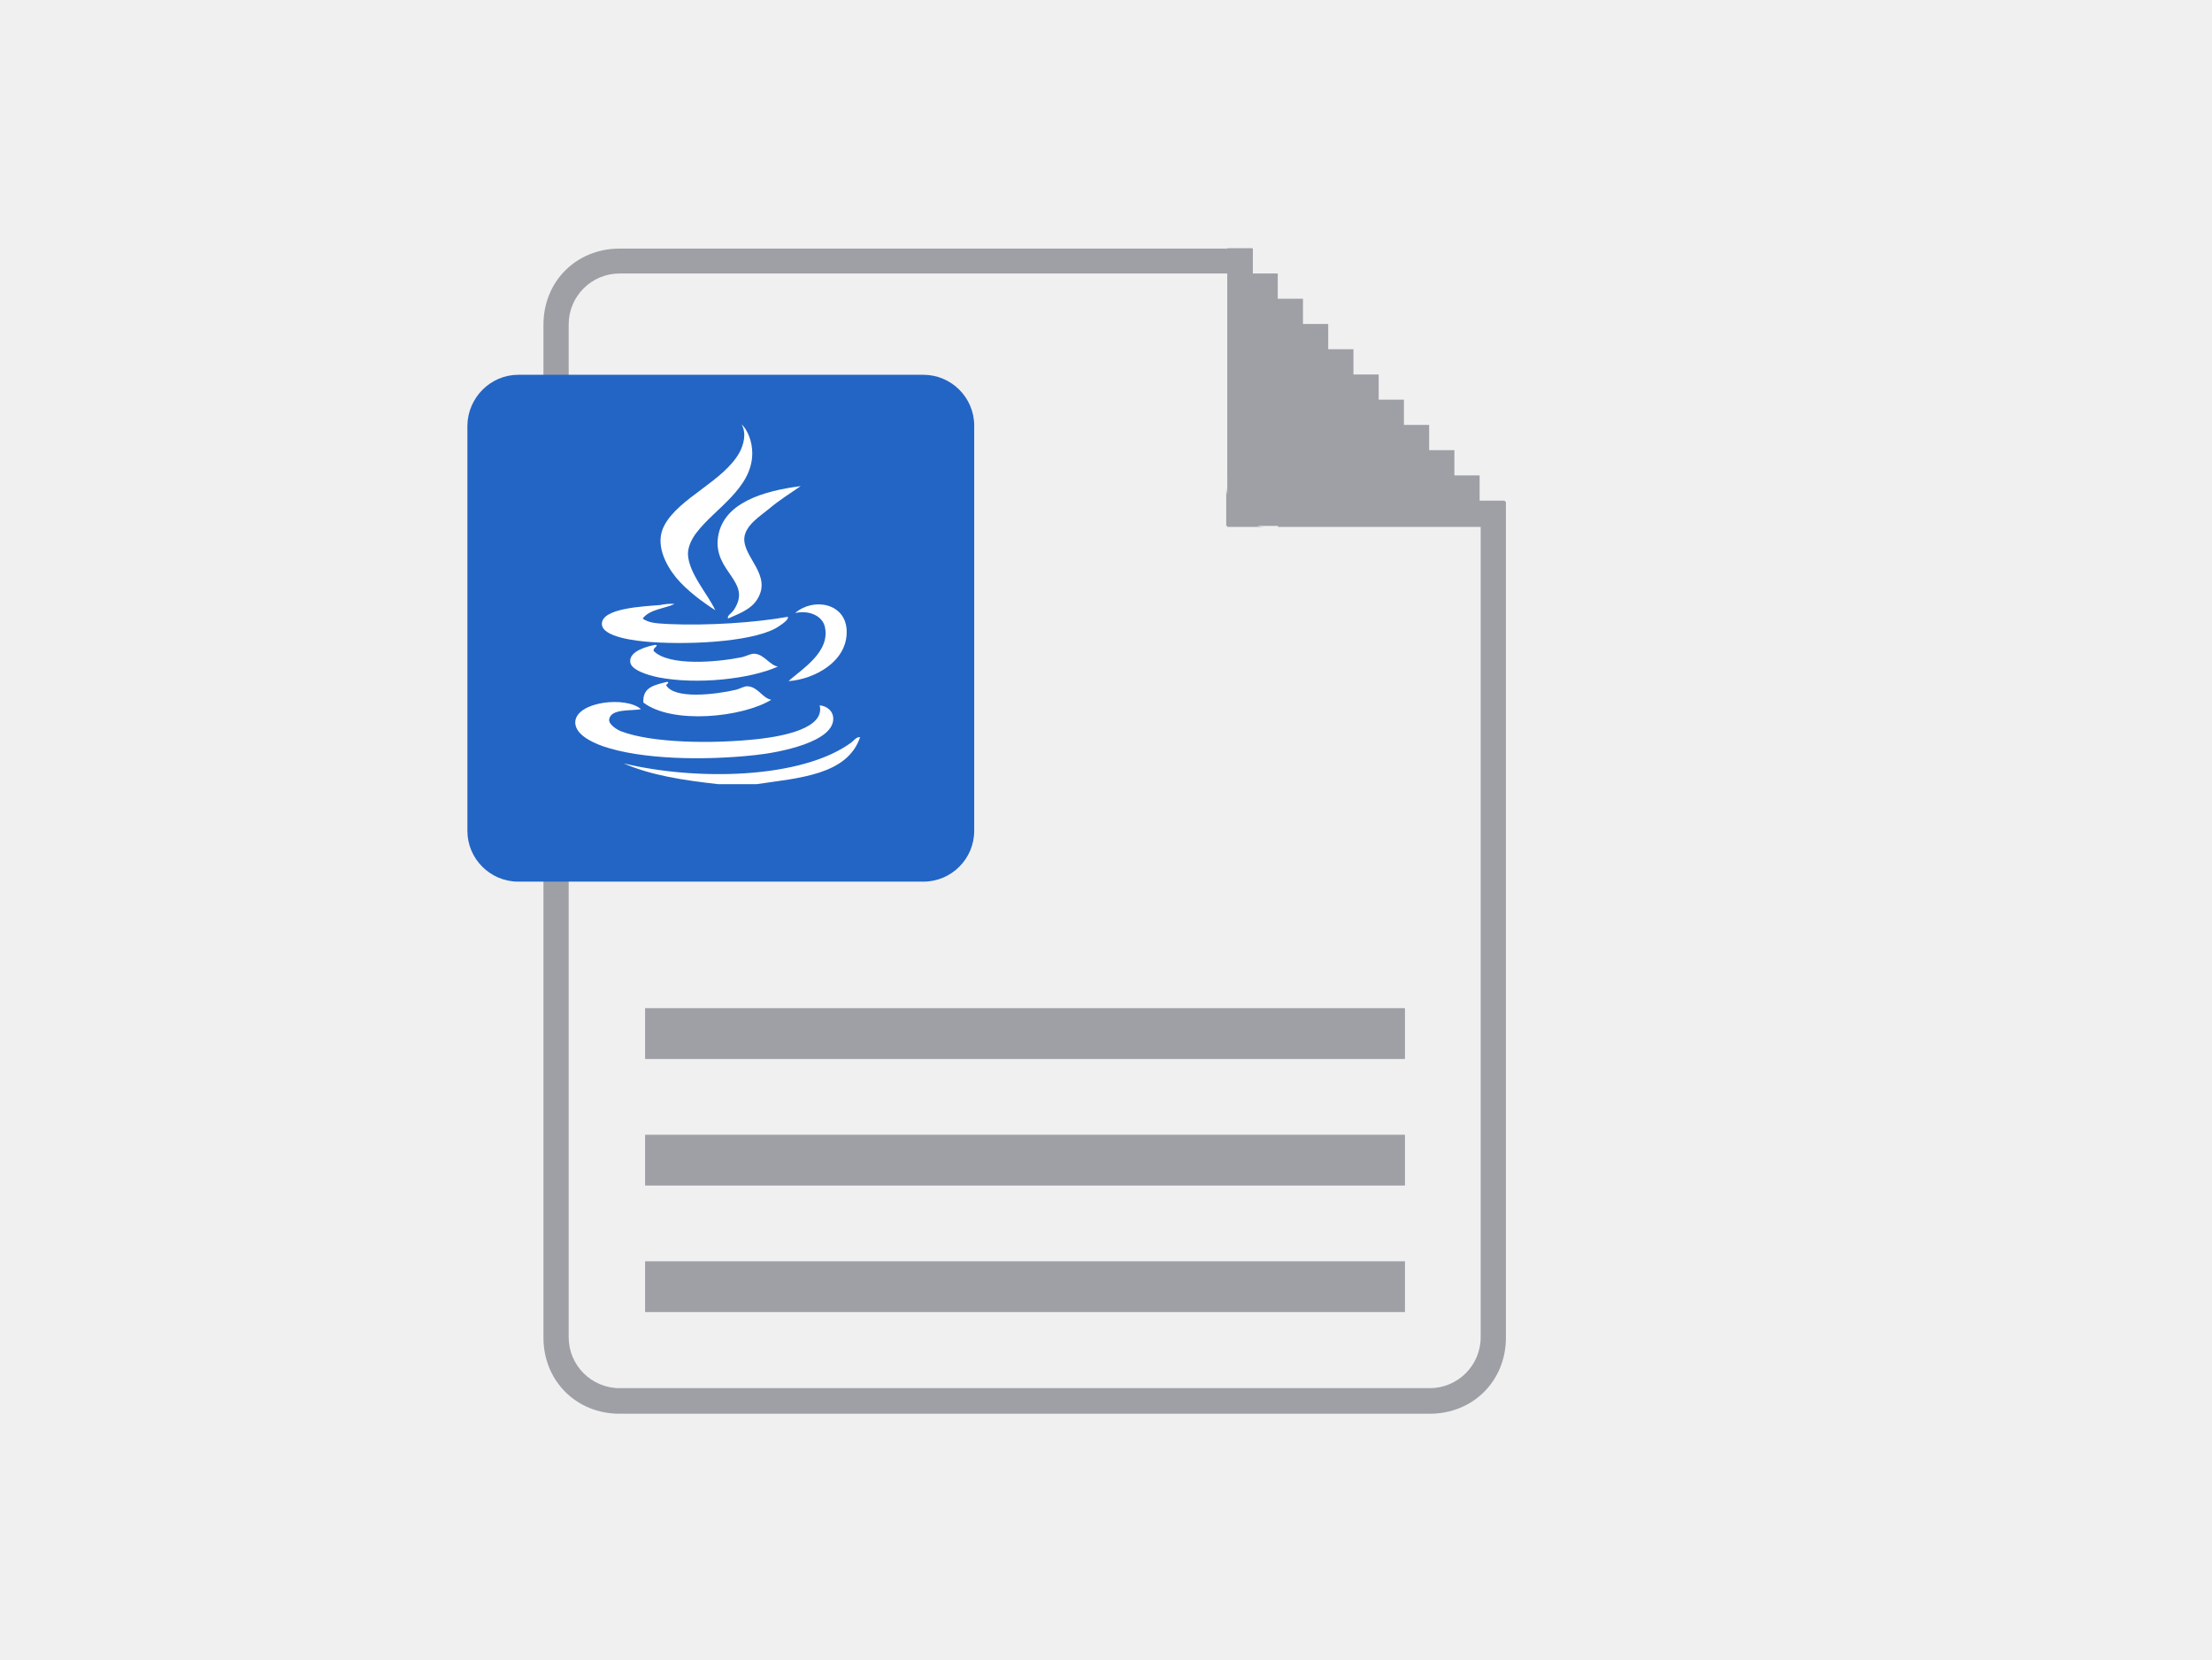
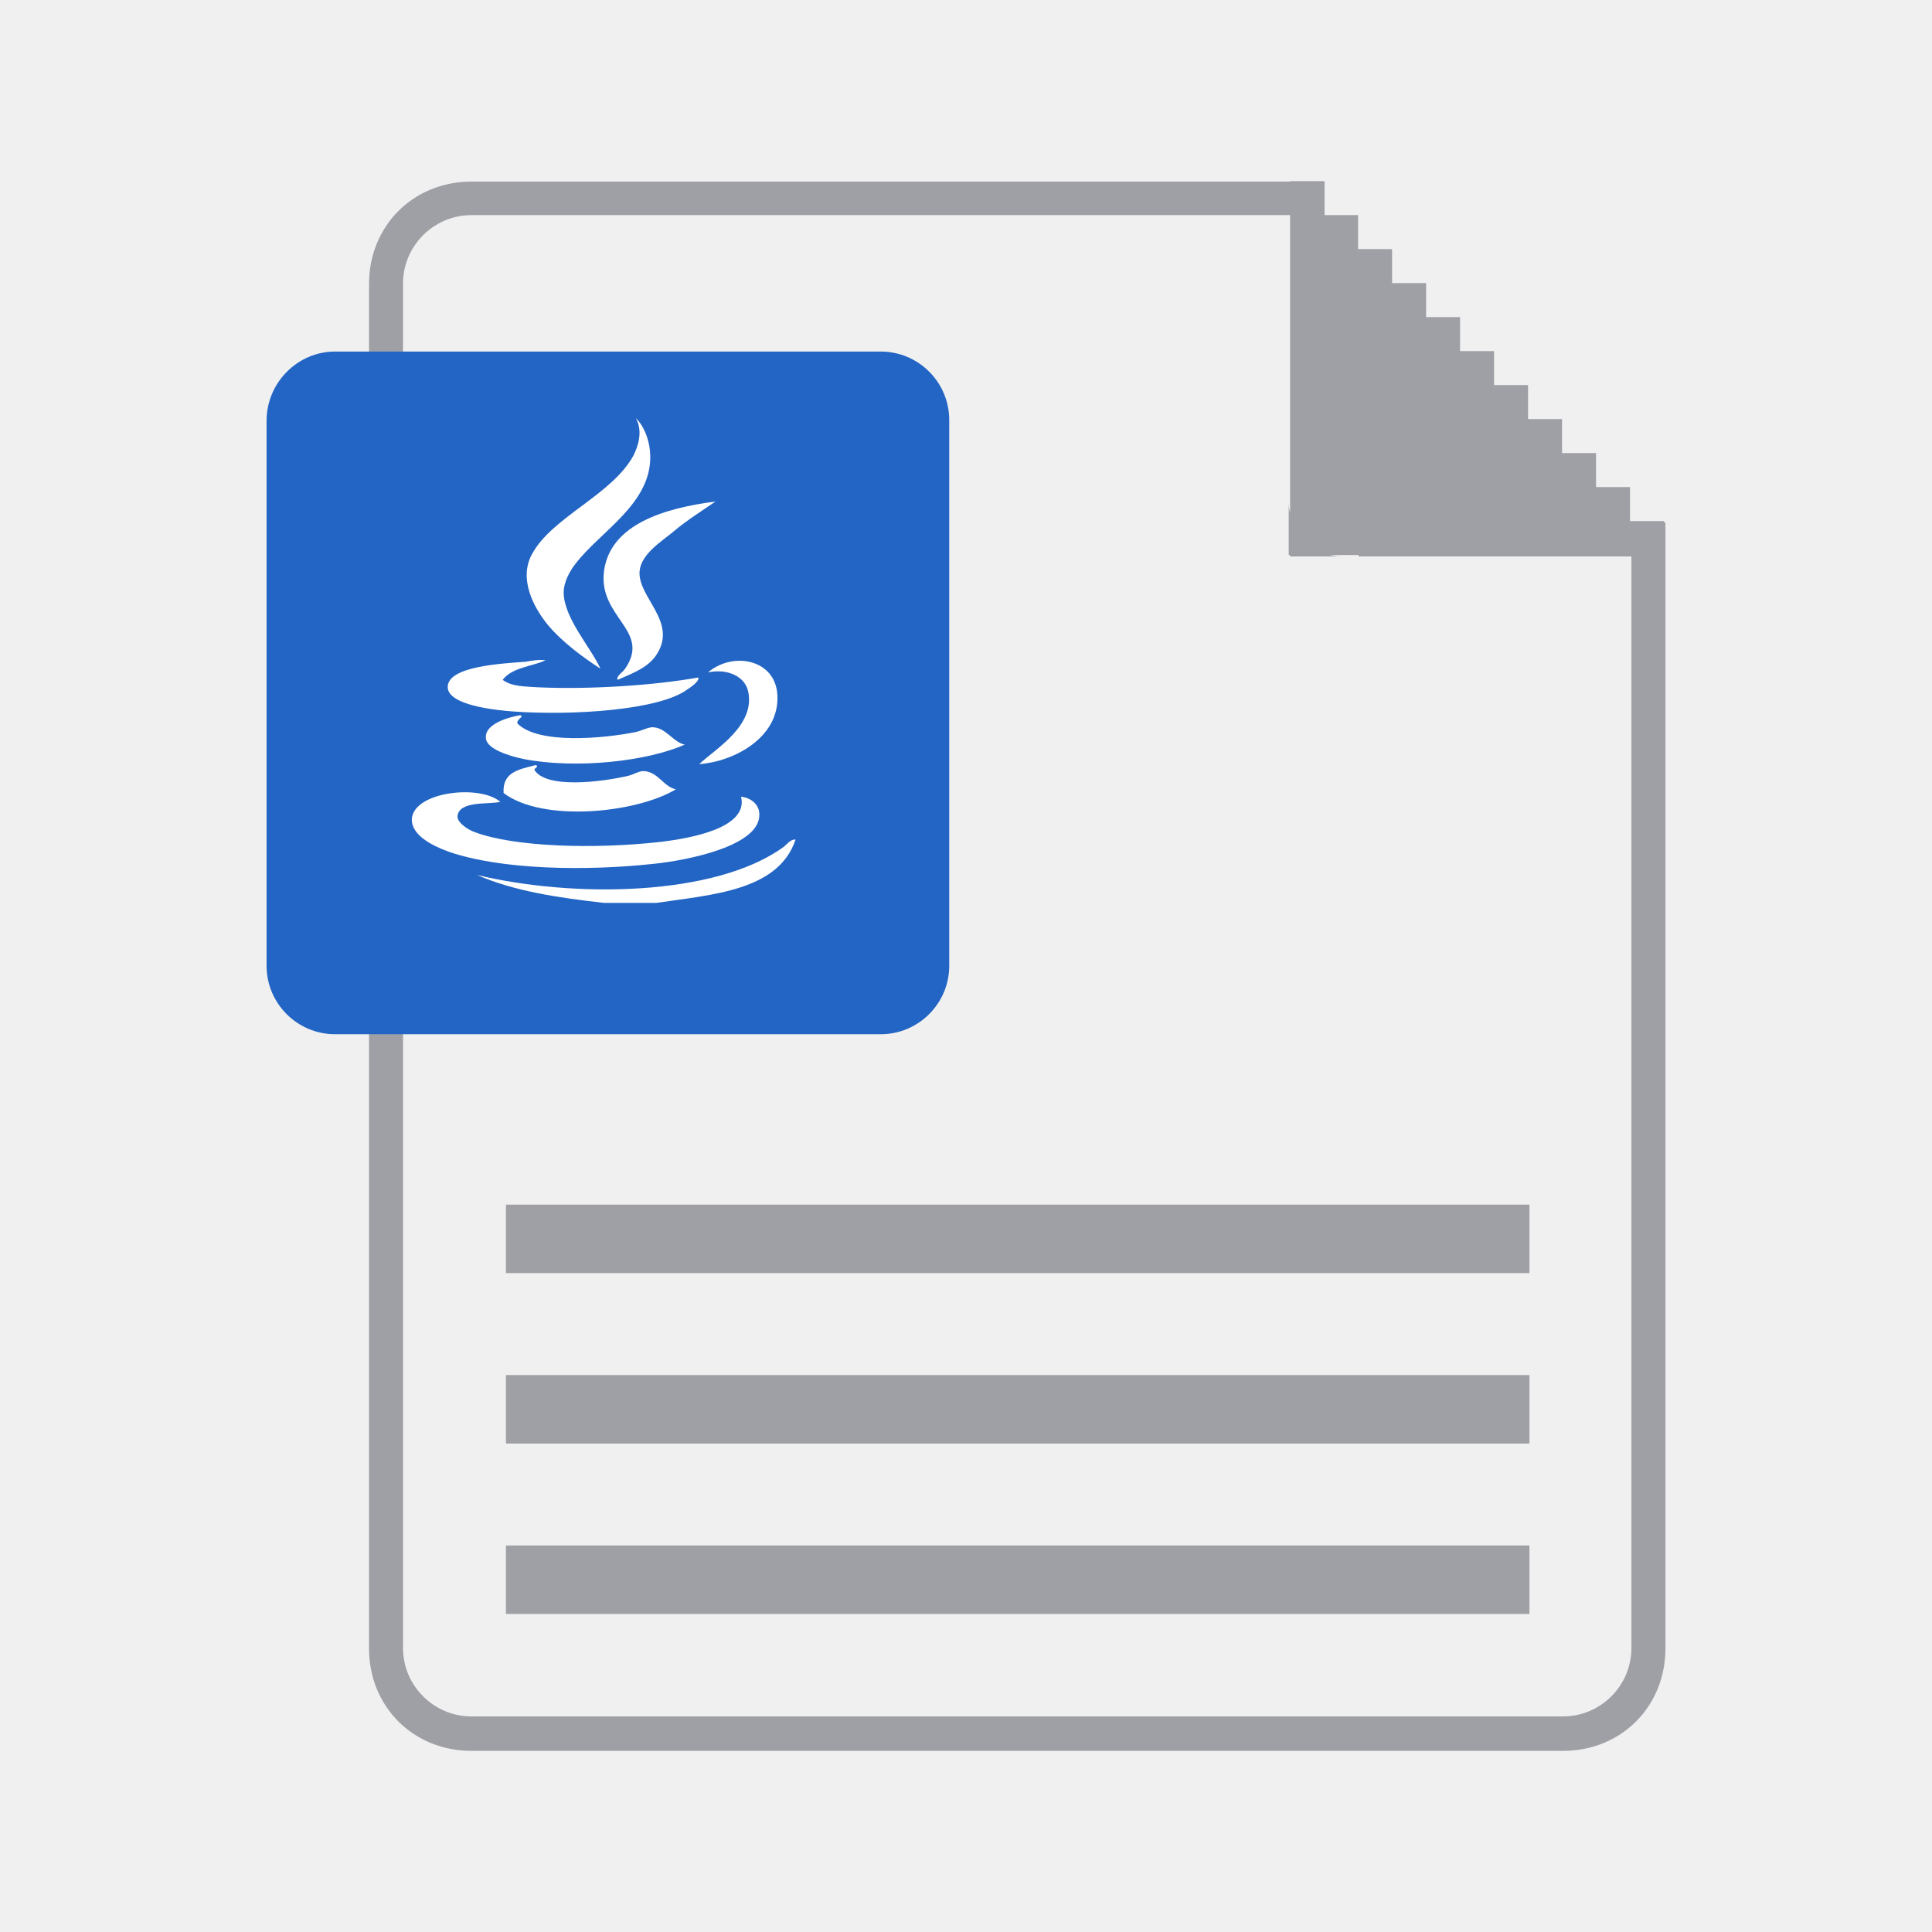
- <svg xmlns="http://www.w3.org/2000/svg" class="icon" width="200px" height="150.04px" viewBox="0 0 1365 1024" version="1.1">
-   <path d="M804.267 309.547h125.013v515.84c0 26.667-20.267 46.933-46.933 46.933H382.293c-26.667 0-46.933-20.267-46.933-46.933v-625.067c0-26.667 20.267-46.933 46.933-46.933h390.827v125.013H804.267v31.147z m-46.72-15.787V168.747H382.293c-17.28 0-31.36 14.08-31.36 31.36v625.067c0 17.28 14.08 31.36 31.36 31.36h500.053c17.28 0 31.36-14.08 31.36-31.36V325.12h-125.013v-31.36h-31.147z m0 0" fill="#9FA0A6" />
-   <path d="M780.8 325.12h-23.467V153.173h15.573v15.573h15.573v15.573h15.573v15.573h15.573v15.573h15.573v15.573h15.573v15.573h15.573v15.573h15.573v15.573h15.573v15.573h15.573v15.573h15.573v15.573h-171.947v-23.467c0.853 13.227 11.733 24.107 24.107 24.107z m0 0M398.08 778.24h468.907v31.36H398.08v-31.36z m0-78.08h468.907v31.36H398.08v-31.36z m0-78.08h468.907v31.36H398.08v-31.36z m0 0" fill="#9FA0A6" />
-   <path d="M319.787 231.253h250.027c17.28 0 31.36 14.08 31.36 31.36v250.027c0 17.28-14.08 31.36-31.36 31.36H319.787c-17.28 0-31.36-14.08-31.36-31.36V262.613c0.213-17.28 14.293-31.36 31.36-31.36z m0 0" fill="#2365C4" />
-   <path d="M494.08 299.947c-6.4 4.48-12.8 8.32-19.627 14.08-5.12 4.267-14.507 10.027-15.147 17.92-0.853 11.947 17.493 23.04 7.893 37.973-3.627 5.76-10.027 8.32-17.92 11.733-0.853-1.707 2.133-3.2 3.413-5.12 12.16-17.707-12.8-23.467-9.6-45.227 3.2-21.12 27.947-28.373 50.987-31.36z m0 0" fill="#FFFFFF" />
-   <path d="M416.213 372.693c-5.76 2.773-15.36 3.2-19.627 8.96 4.267 3.2 10.453 2.987 16.213 3.413 23.68 1.067 53.12-0.853 73.387-4.48 0.64 1.493-2.773 4.053-5.12 5.547-12.8 9.387-52.267 11.947-79.36 10.027-9.173-0.64-30.08-2.987-30.293-11.093-0.213-9.813 25.387-10.88 35.84-11.733 2.133-0.427 5.973-1.067 8.96-0.64z m0 0M404.48 397.867c2.56 0.427-1.92 1.92-1.067 3.84 9.6 9.6 39.467 6.827 54.187 3.84 2.987-0.64 6.187-2.56 8.32-2.133 5.547 0.427 9.173 7.04 14.08 7.893-17.067 7.68-49.92 11.307-73.813 6.613-6.187-1.28-17.067-4.48-17.28-9.6-0.64-6.613 10.667-9.6 15.573-10.453z m0 0" fill="#FFFFFF" />
-   <path d="M411.733 420.693c1.707 0.64-0.64 1.493-0.64 2.133 5.12 8.747 30.293 5.76 43.093 2.773 2.56-0.64 5.12-2.347 7.253-2.133 6.4 0.427 8.96 7.253 14.507 8.32-17.92 10.88-61.013 15.36-78.933 1.707-0.64-9.813 7.467-10.88 14.72-12.8z m0 0" fill="#FFFFFF" />
-   <path d="M395.52 437.547c-5.333 1.28-18.987-0.64-19.627 6.613-0.213 2.773 4.693 6.187 7.893 7.253 18.133 6.827 54.827 7.893 85.12 4.48 14.08-1.707 40.32-6.4 36.907-20.693 4.267 0.427 7.893 3.2 8.32 7.253 1.707 15.36-33.707 21.973-48.213 23.467-31.147 3.413-70.187 2.773-94.08-5.547-7.68-2.773-17.28-7.68-16.853-15.147 1.067-12.373 31.147-15.787 40.533-7.68z m0 0" fill="#FFFFFF" />
-   <path d="M443.093 483.84c-20.907-2.347-41.173-5.333-58.24-12.8 44.373 10.667 109.227 9.813 140.373-12.8 1.707-1.28 3.2-3.627 5.547-3.413-7.893 23.467-37.973 25.173-63.787 29.013h-23.893z m0 0" fill="#FFFFFF" />
-   <path d="M457.6 261.76c3.84 3.627 6.613 10.667 6.613 17.92 0 21.547-23.04 34.133-34.133 48.64-2.56 3.2-5.547 8.32-5.547 13.44 0.213 11.733 12.373 24.96 16.853 34.773-7.893-5.12-17.28-11.947-24.107-20.053-6.613-8.107-13.44-21.12-7.253-32.427 9.173-17.067 36.693-27.093 46.507-45.227 2.347-4.693 4.267-11.307 1.067-17.067z m0 0M490.667 378.24c11.52-9.813 31.147-5.973 31.787 10.667 0.853 19.413-20.267 30.293-35.84 31.36 7.253-6.827 26.027-17.707 22.4-33.493-1.493-6.613-9.387-10.453-18.347-8.533z m0 0" fill="#FFFFFF" />
+ <svg xmlns="http://www.w3.org/2000/svg" class="icon" width="200px" height="200px" viewBox="0 0 1024 1024" version="1.1">
+   <g transform="matrix(1.156927 0 0 1.156927 -192.3987 -81.21032)">
+     <path d="M804.267 309.547h125.013v515.84c0 26.667-20.267 46.933-46.933 46.933H382.293c-26.667 0-46.933-20.267-46.933-46.933v-625.067c0-26.667 20.267-46.933 46.933-46.933h390.827v125.013H804.267v31.147z m-46.72-15.787V168.747H382.293c-17.28 0-31.36 14.08-31.36 31.36v625.067c0 17.28 14.08 31.36 31.36 31.36h500.053c17.28 0 31.36-14.08 31.36-31.36V325.12h-125.013v-31.36h-31.147z m0 0" fill="#9FA0A6" />
+     <path d="M780.8 325.12h-23.467V153.173h15.573v15.573h15.573v15.573h15.573v15.573h15.573v15.573h15.573v15.573h15.573v15.573h15.573v15.573h15.573v15.573h15.573v15.573h15.573v15.573h15.573v15.573h-171.947v-23.467c0.853 13.227 11.733 24.107 24.107 24.107z m0 0M398.08 778.24h468.907v31.36H398.08v-31.36z m0-78.08h468.907v31.36H398.08v-31.36z m0-78.08h468.907v31.36H398.08v-31.36z m0 0" fill="#9FA0A6" />
+     <path d="M319.787 231.253h250.027c17.28 0 31.36 14.08 31.36 31.36v250.027c0 17.28-14.08 31.36-31.36 31.36H319.787c-17.28 0-31.36-14.08-31.36-31.36V262.613c0.213-17.28 14.293-31.36 31.36-31.36z m0 0" fill="#2365C4" />
+     <path d="M494.08 299.947c-6.4 4.48-12.8 8.32-19.627 14.08-5.12 4.267-14.507 10.027-15.147 17.92-0.853 11.947 17.493 23.04 7.893 37.973-3.627 5.76-10.027 8.32-17.92 11.733-0.853-1.707 2.133-3.2 3.413-5.12 12.16-17.707-12.8-23.467-9.6-45.227 3.2-21.12 27.947-28.373 50.987-31.36z m0 0" fill="#FFFFFF" />
+     <path d="M416.213 372.693c-5.76 2.773-15.36 3.2-19.627 8.96 4.267 3.2 10.453 2.987 16.213 3.413 23.68 1.067 53.12-0.853 73.387-4.48 0.64 1.493-2.773 4.053-5.12 5.547-12.8 9.387-52.267 11.947-79.36 10.027-9.173-0.64-30.08-2.987-30.293-11.093-0.213-9.813 25.387-10.88 35.84-11.733 2.133-0.427 5.973-1.067 8.96-0.64z m0 0M404.48 397.867c2.56 0.427-1.92 1.92-1.067 3.84 9.6 9.6 39.467 6.827 54.187 3.84 2.987-0.64 6.187-2.56 8.32-2.133 5.547 0.427 9.173 7.04 14.08 7.893-17.067 7.68-49.92 11.307-73.813 6.613-6.187-1.28-17.067-4.48-17.28-9.6-0.64-6.613 10.667-9.6 15.573-10.453z m0 0" fill="#FFFFFF" />
+     <path d="M411.733 420.693c1.707 0.64-0.64 1.493-0.64 2.133 5.12 8.747 30.293 5.76 43.093 2.773 2.56-0.64 5.12-2.347 7.253-2.133 6.4 0.427 8.96 7.253 14.507 8.32-17.92 10.88-61.013 15.36-78.933 1.707-0.64-9.813 7.467-10.88 14.72-12.8z m0 0" fill="#FFFFFF" />
+     <path d="M395.52 437.547c-5.333 1.28-18.987-0.64-19.627 6.613-0.213 2.773 4.693 6.187 7.893 7.253 18.133 6.827 54.827 7.893 85.12 4.48 14.08-1.707 40.32-6.4 36.907-20.693 4.267 0.427 7.893 3.2 8.32 7.253 1.707 15.36-33.707 21.973-48.213 23.467-31.147 3.413-70.187 2.773-94.08-5.547-7.68-2.773-17.28-7.68-16.853-15.147 1.067-12.373 31.147-15.787 40.533-7.68z m0 0" fill="#FFFFFF" />
+     <path d="M443.093 483.84c-20.907-2.347-41.173-5.333-58.24-12.8 44.373 10.667 109.227 9.813 140.373-12.8 1.707-1.28 3.2-3.627 5.547-3.413-7.893 23.467-37.973 25.173-63.787 29.013h-23.893z m0 0" fill="#FFFFFF" />
+     <path d="M457.6 261.76c3.84 3.627 6.613 10.667 6.613 17.92 0 21.547-23.04 34.133-34.133 48.64-2.56 3.2-5.547 8.32-5.547 13.44 0.213 11.733 12.373 24.96 16.853 34.773-7.893-5.12-17.28-11.947-24.107-20.053-6.613-8.107-13.44-21.12-7.253-32.427 9.173-17.067 36.693-27.093 46.507-45.227 2.347-4.693 4.267-11.307 1.067-17.067z m0 0M490.667 378.24c11.52-9.813 31.147-5.973 31.787 10.667 0.853 19.413-20.267 30.293-35.84 31.36 7.253-6.827 26.027-17.707 22.4-33.493-1.493-6.613-9.387-10.453-18.347-8.533z m0 0" fill="#FFFFFF" />
+   </g>
</svg>
